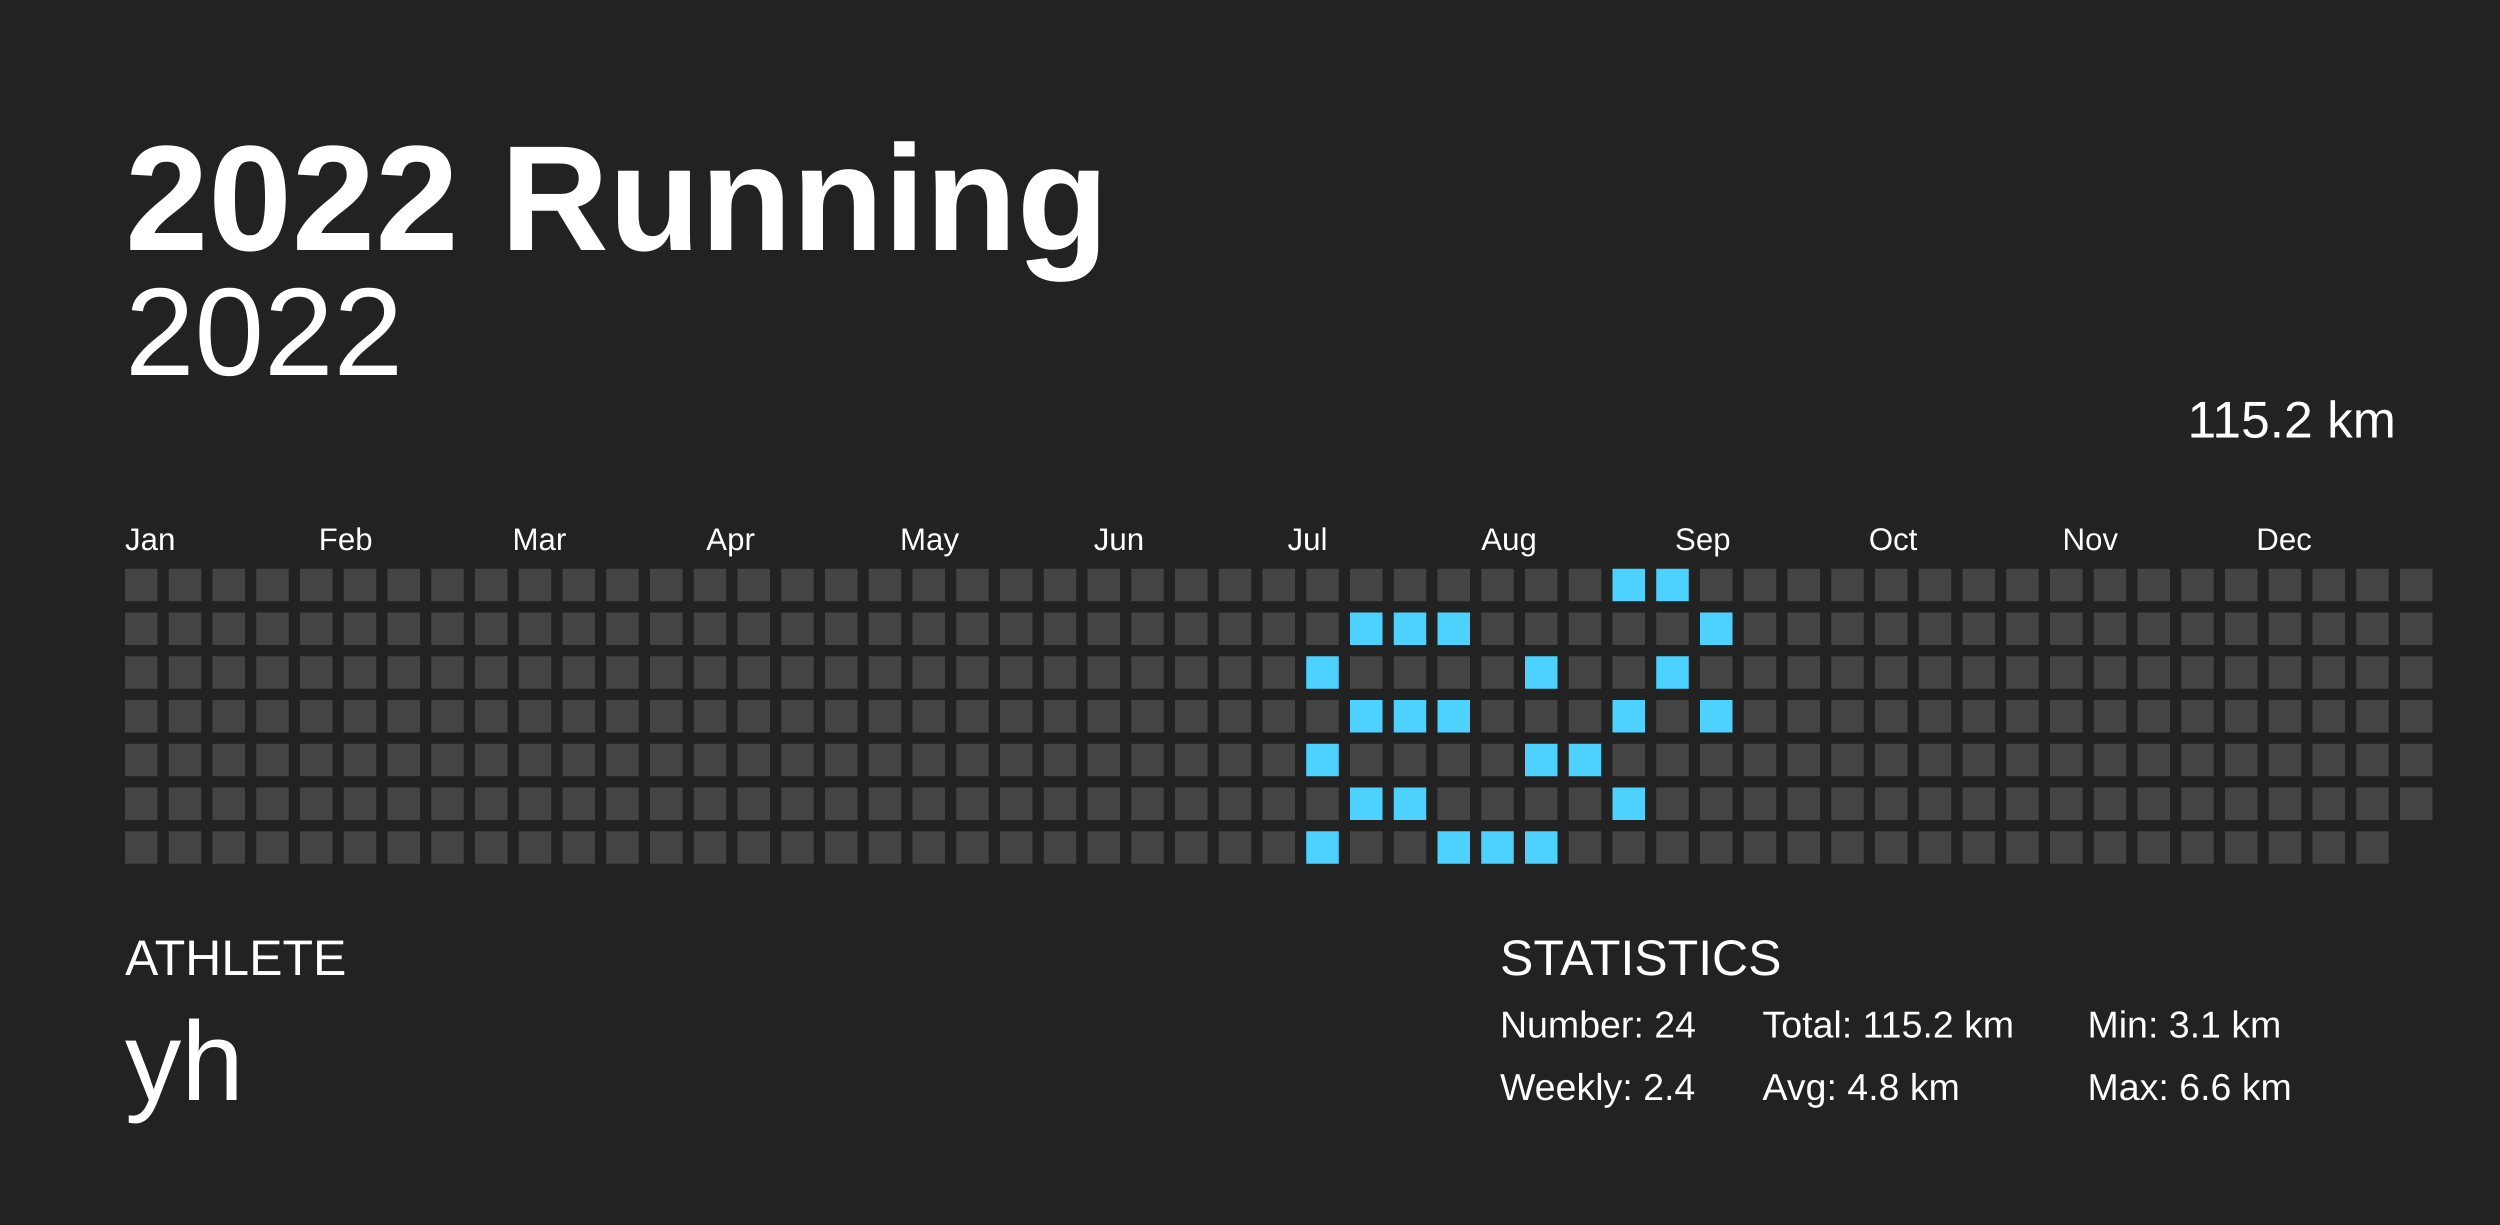
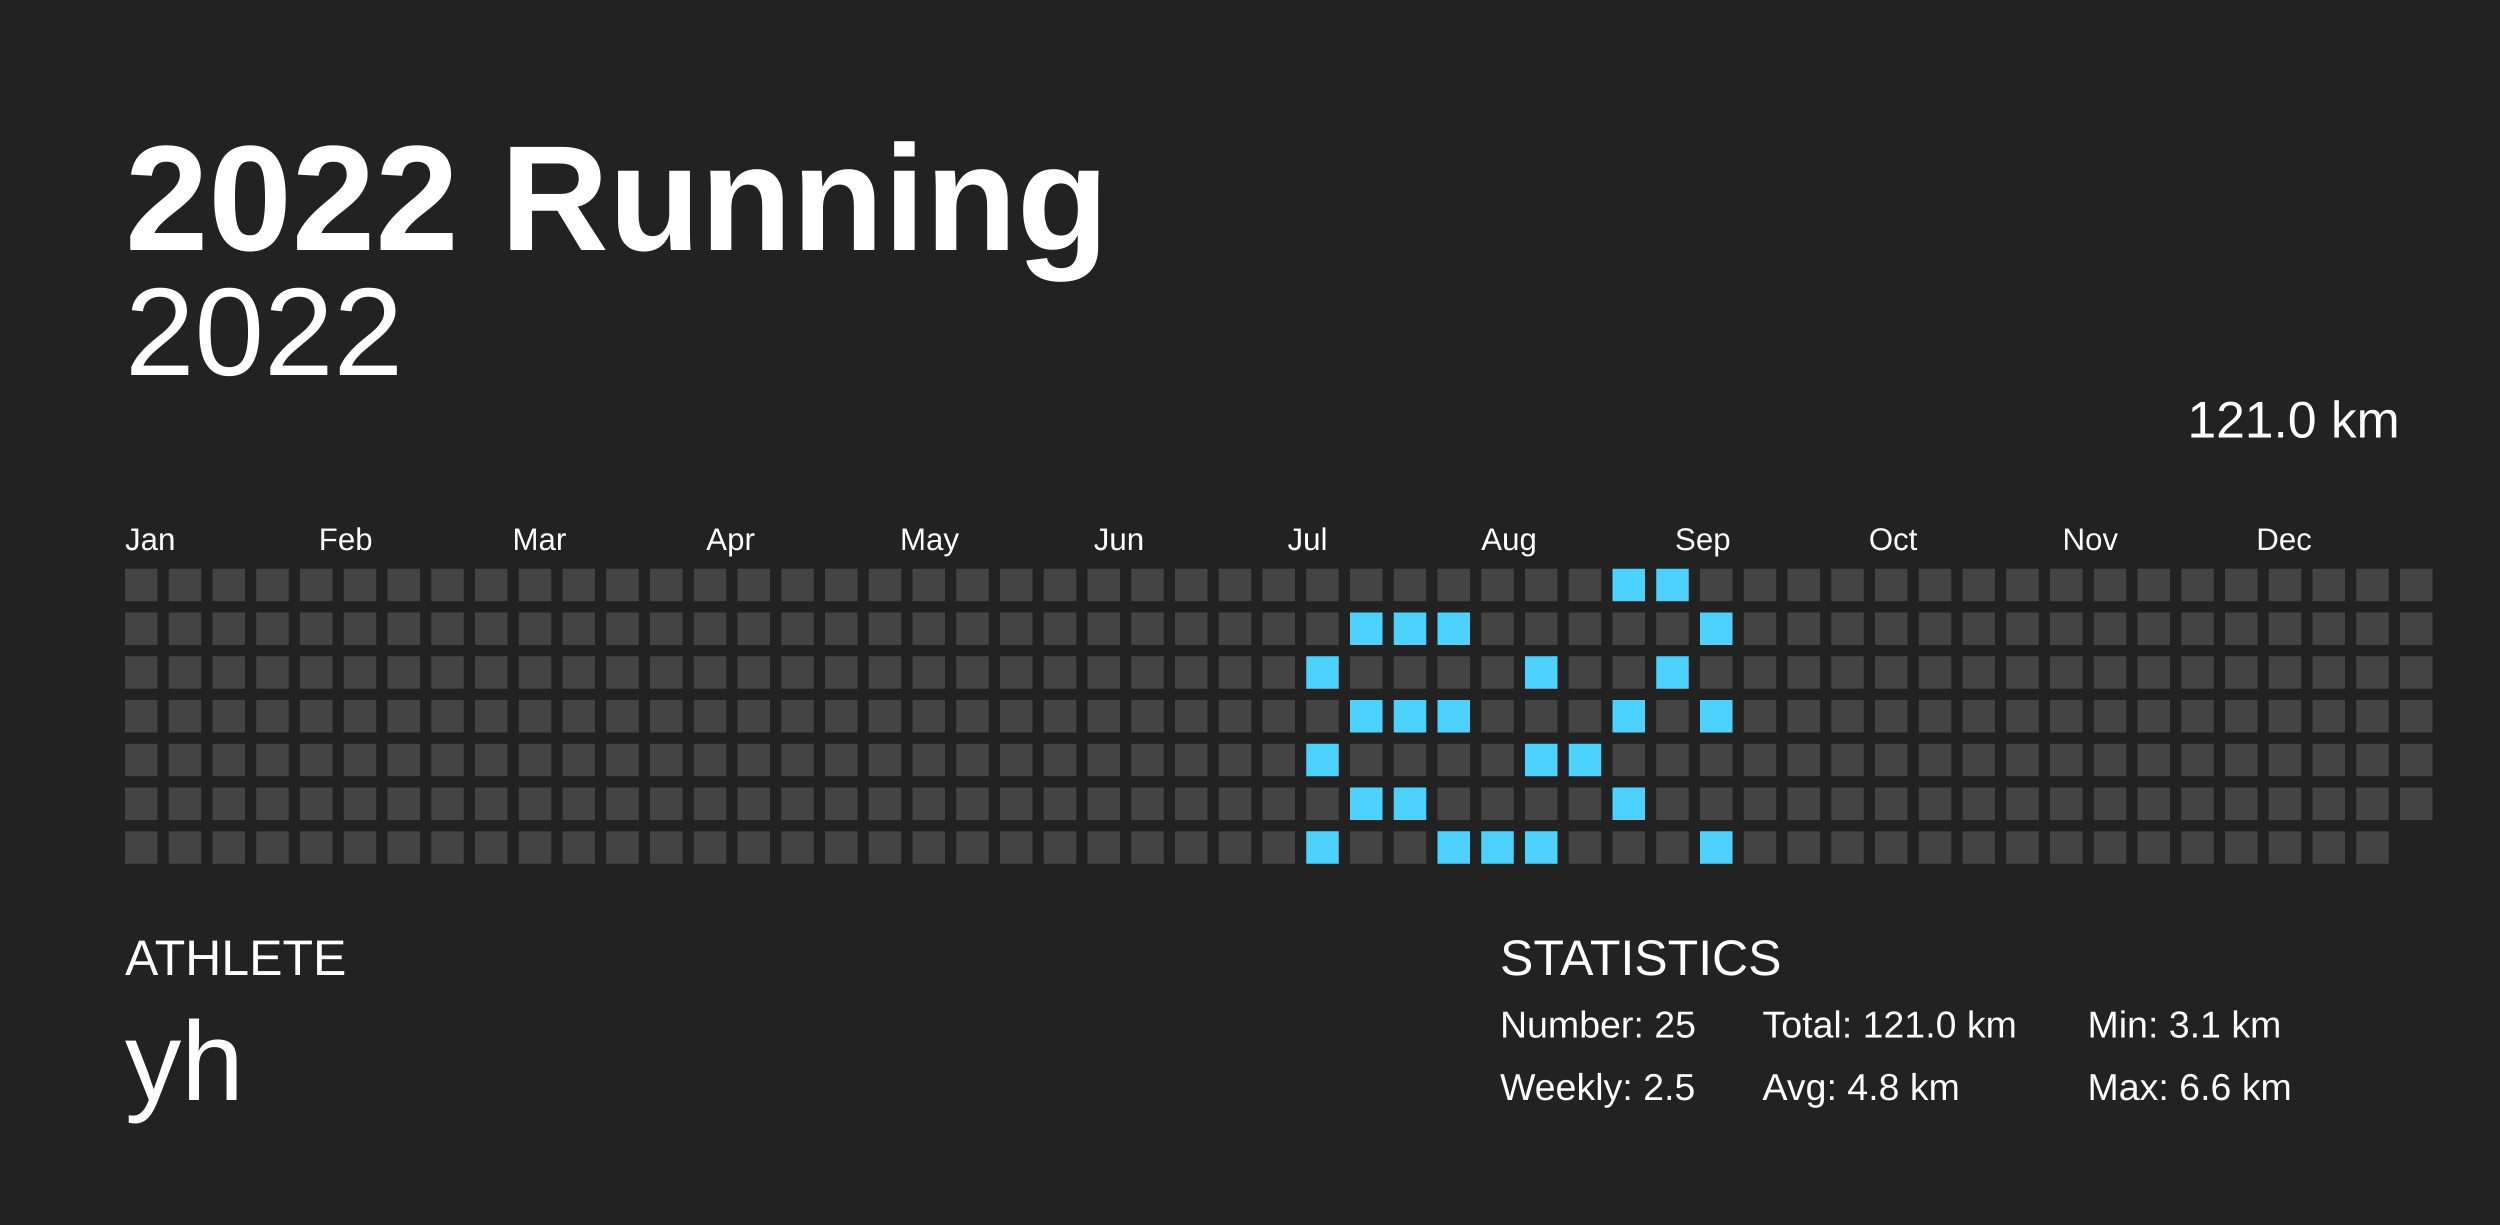
<svg xmlns="http://www.w3.org/2000/svg" baseProfile="full" height="98mm" version="1.1" viewBox="0,0,200,98" width="200mm">
  <defs />
  <rect fill="#222222" height="98" width="200" x="0" y="0" />
  <text fill="#FFFFFF" style="font-size:12px; font-family:Arial; font-weight:bold;" x="10" y="20">2022 Running</text>
  <text fill="#FFFFFF" style="font-size:4px; font-family:Arial" x="10" y="78">ATHLETE</text>
  <text fill="#FFFFFF" style="font-size:9px; font-family:Arial" x="10" y="88">yh</text>
  <text fill="#FFFFFF" style="font-size:4px; font-family:Arial" x="120" y="78">STATISTICS</text>
-   <text fill="#FFFFFF" style="font-size:3px; font-family:Arial" x="120" y="83">Number: 24</text>
-   <text fill="#FFFFFF" style="font-size:3px; font-family:Arial" x="120" y="88">Weekly: 2.4</text>
-   <text fill="#FFFFFF" style="font-size:3px; font-family:Arial" x="141" y="83">Total: 115.2 km</text>
+   <text fill="#FFFFFF" style="font-size:3px; font-family:Arial" x="120" y="83">Number: 25</text>
+   <text fill="#FFFFFF" style="font-size:3px; font-family:Arial" x="120" y="88">Weekly: 2.5</text>
+   <text fill="#FFFFFF" style="font-size:3px; font-family:Arial" x="141" y="83">Total: 121.0 km</text>
  <text fill="#FFFFFF" style="font-size:3px; font-family:Arial" x="141" y="88">Avg: 4.8 km</text>
  <text fill="#FFFFFF" style="font-size:3px; font-family:Arial" x="167" y="83">Min: 3.1 km</text>
  <text fill="#FFFFFF" style="font-size:3px; font-family:Arial" x="167" y="88">Max: 6.6 km</text>
  <text alignment-baseline="hanging" fill="#FFFFFF" style="font-size:10.0px; font-family:Arial;" x="10" y="30">2022</text>
-   <text alignment-baseline="hanging" fill="#FFFFFF" style="font-size:4.125px; font-family:Arial;" x="175" y="35">115.2 km</text>
+   <text alignment-baseline="hanging" fill="#FFFFFF" style="font-size:4.125px; font-family:Arial;" x="175" y="35">121.0 km</text>
  <text fill="#FFFFFF" style="font-size:2.5px; font-family:Arial" x="10.0" y="44">Jan</text>
  <text fill="#FFFFFF" style="font-size:2.5px; font-family:Arial" x="25.5" y="44">Feb</text>
  <text fill="#FFFFFF" style="font-size:2.5px; font-family:Arial" x="41.0" y="44">Mar</text>
  <text fill="#FFFFFF" style="font-size:2.5px; font-family:Arial" x="56.5" y="44">Apr</text>
  <text fill="#FFFFFF" style="font-size:2.5px; font-family:Arial" x="72.0" y="44">May</text>
  <text fill="#FFFFFF" style="font-size:2.5px; font-family:Arial" x="87.5" y="44">Jun</text>
  <text fill="#FFFFFF" style="font-size:2.5px; font-family:Arial" x="103.0" y="44">Jul</text>
  <text fill="#FFFFFF" style="font-size:2.5px; font-family:Arial" x="118.5" y="44">Aug</text>
  <text fill="#FFFFFF" style="font-size:2.5px; font-family:Arial" x="134.0" y="44">Sep</text>
  <text fill="#FFFFFF" style="font-size:2.5px; font-family:Arial" x="149.5" y="44">Oct</text>
  <text fill="#FFFFFF" style="font-size:2.5px; font-family:Arial" x="165.0" y="44">Nov</text>
  <text fill="#FFFFFF" style="font-size:2.5px; font-family:Arial" x="180.5" y="44">Dec</text>
  <rect fill="#444444" height="2.6" width="2.6" x="10.0" y="45.5" />
  <rect fill="#444444" height="2.6" width="2.6" x="10.0" y="49.0" />
  <rect fill="#444444" height="2.6" width="2.6" x="10.0" y="52.5" />
  <rect fill="#444444" height="2.6" width="2.6" x="10.0" y="56.0" />
  <rect fill="#444444" height="2.6" width="2.6" x="10.0" y="59.5" />
  <rect fill="#444444" height="2.6" width="2.6" x="10.0" y="63.0" />
  <rect fill="#444444" height="2.6" width="2.6" x="10.0" y="66.5" />
  <rect fill="#444444" height="2.6" width="2.6" x="13.5" y="45.5" />
  <rect fill="#444444" height="2.6" width="2.6" x="13.5" y="49.0" />
  <rect fill="#444444" height="2.6" width="2.6" x="13.5" y="52.5" />
  <rect fill="#444444" height="2.6" width="2.6" x="13.5" y="56.0" />
  <rect fill="#444444" height="2.6" width="2.6" x="13.5" y="59.5" />
  <rect fill="#444444" height="2.6" width="2.6" x="13.5" y="63.0" />
  <rect fill="#444444" height="2.6" width="2.6" x="13.5" y="66.5" />
  <rect fill="#444444" height="2.6" width="2.6" x="17.0" y="45.5" />
  <rect fill="#444444" height="2.6" width="2.6" x="17.0" y="49.0" />
  <rect fill="#444444" height="2.6" width="2.6" x="17.0" y="52.5" />
  <rect fill="#444444" height="2.6" width="2.6" x="17.0" y="56.0" />
  <rect fill="#444444" height="2.6" width="2.6" x="17.0" y="59.5" />
  <rect fill="#444444" height="2.6" width="2.6" x="17.0" y="63.0" />
  <rect fill="#444444" height="2.6" width="2.6" x="17.0" y="66.5" />
  <rect fill="#444444" height="2.6" width="2.6" x="20.5" y="45.5" />
  <rect fill="#444444" height="2.6" width="2.6" x="20.5" y="49.0" />
  <rect fill="#444444" height="2.6" width="2.6" x="20.5" y="52.5" />
  <rect fill="#444444" height="2.6" width="2.6" x="20.5" y="56.0" />
  <rect fill="#444444" height="2.6" width="2.6" x="20.5" y="59.5" />
  <rect fill="#444444" height="2.6" width="2.6" x="20.5" y="63.0" />
  <rect fill="#444444" height="2.6" width="2.6" x="20.5" y="66.5" />
  <rect fill="#444444" height="2.6" width="2.6" x="24.0" y="45.5" />
  <rect fill="#444444" height="2.6" width="2.6" x="24.0" y="49.0" />
  <rect fill="#444444" height="2.6" width="2.6" x="24.0" y="52.5" />
  <rect fill="#444444" height="2.6" width="2.6" x="24.0" y="56.0" />
  <rect fill="#444444" height="2.6" width="2.6" x="24.0" y="59.5" />
  <rect fill="#444444" height="2.6" width="2.6" x="24.0" y="63.0" />
  <rect fill="#444444" height="2.6" width="2.6" x="24.0" y="66.5" />
  <rect fill="#444444" height="2.6" width="2.6" x="27.5" y="45.5" />
  <rect fill="#444444" height="2.6" width="2.6" x="27.5" y="49.0" />
  <rect fill="#444444" height="2.6" width="2.6" x="27.5" y="52.5" />
  <rect fill="#444444" height="2.6" width="2.6" x="27.5" y="56.0" />
  <rect fill="#444444" height="2.6" width="2.6" x="27.5" y="59.5" />
  <rect fill="#444444" height="2.6" width="2.6" x="27.5" y="63.0" />
  <rect fill="#444444" height="2.6" width="2.6" x="27.5" y="66.5" />
  <rect fill="#444444" height="2.6" width="2.6" x="31.0" y="45.5" />
  <rect fill="#444444" height="2.6" width="2.6" x="31.0" y="49.0" />
  <rect fill="#444444" height="2.6" width="2.6" x="31.0" y="52.5" />
  <rect fill="#444444" height="2.6" width="2.6" x="31.0" y="56.0" />
  <rect fill="#444444" height="2.6" width="2.6" x="31.0" y="59.5" />
  <rect fill="#444444" height="2.6" width="2.6" x="31.0" y="63.0" />
  <rect fill="#444444" height="2.6" width="2.6" x="31.0" y="66.5" />
  <rect fill="#444444" height="2.6" width="2.6" x="34.5" y="45.5" />
  <rect fill="#444444" height="2.6" width="2.6" x="34.5" y="49.0" />
  <rect fill="#444444" height="2.6" width="2.6" x="34.5" y="52.5" />
  <rect fill="#444444" height="2.6" width="2.6" x="34.5" y="56.0" />
  <rect fill="#444444" height="2.6" width="2.6" x="34.5" y="59.5" />
  <rect fill="#444444" height="2.6" width="2.6" x="34.5" y="63.0" />
  <rect fill="#444444" height="2.6" width="2.6" x="34.5" y="66.5" />
  <rect fill="#444444" height="2.6" width="2.6" x="38.0" y="45.5" />
  <rect fill="#444444" height="2.6" width="2.6" x="38.0" y="49.0" />
  <rect fill="#444444" height="2.6" width="2.6" x="38.0" y="52.5" />
  <rect fill="#444444" height="2.6" width="2.6" x="38.0" y="56.0" />
  <rect fill="#444444" height="2.6" width="2.6" x="38.0" y="59.5" />
  <rect fill="#444444" height="2.6" width="2.6" x="38.0" y="63.0" />
  <rect fill="#444444" height="2.6" width="2.6" x="38.0" y="66.5" />
  <rect fill="#444444" height="2.6" width="2.6" x="41.5" y="45.5" />
  <rect fill="#444444" height="2.6" width="2.6" x="41.5" y="49.0" />
  <rect fill="#444444" height="2.6" width="2.6" x="41.5" y="52.5" />
  <rect fill="#444444" height="2.6" width="2.6" x="41.5" y="56.0" />
  <rect fill="#444444" height="2.6" width="2.6" x="41.5" y="59.5" />
  <rect fill="#444444" height="2.6" width="2.6" x="41.5" y="63.0" />
  <rect fill="#444444" height="2.6" width="2.6" x="41.5" y="66.5" />
  <rect fill="#444444" height="2.6" width="2.6" x="45.0" y="45.5" />
  <rect fill="#444444" height="2.6" width="2.6" x="45.0" y="49.0" />
  <rect fill="#444444" height="2.6" width="2.6" x="45.0" y="52.5" />
  <rect fill="#444444" height="2.6" width="2.6" x="45.0" y="56.0" />
  <rect fill="#444444" height="2.6" width="2.6" x="45.0" y="59.5" />
  <rect fill="#444444" height="2.6" width="2.6" x="45.0" y="63.0" />
  <rect fill="#444444" height="2.6" width="2.6" x="45.0" y="66.5" />
  <rect fill="#444444" height="2.6" width="2.6" x="48.5" y="45.5" />
  <rect fill="#444444" height="2.6" width="2.6" x="48.5" y="49.0" />
  <rect fill="#444444" height="2.6" width="2.6" x="48.5" y="52.5" />
  <rect fill="#444444" height="2.6" width="2.6" x="48.5" y="56.0" />
  <rect fill="#444444" height="2.6" width="2.6" x="48.5" y="59.5" />
  <rect fill="#444444" height="2.6" width="2.6" x="48.5" y="63.0" />
  <rect fill="#444444" height="2.6" width="2.6" x="48.5" y="66.5" />
  <rect fill="#444444" height="2.6" width="2.6" x="52.0" y="45.5" />
  <rect fill="#444444" height="2.6" width="2.6" x="52.0" y="49.0" />
  <rect fill="#444444" height="2.6" width="2.6" x="52.0" y="52.5" />
  <rect fill="#444444" height="2.6" width="2.6" x="52.0" y="56.0" />
  <rect fill="#444444" height="2.6" width="2.6" x="52.0" y="59.5" />
  <rect fill="#444444" height="2.6" width="2.6" x="52.0" y="63.0" />
  <rect fill="#444444" height="2.6" width="2.6" x="52.0" y="66.5" />
  <rect fill="#444444" height="2.6" width="2.6" x="55.5" y="45.5" />
  <rect fill="#444444" height="2.6" width="2.6" x="55.5" y="49.0" />
  <rect fill="#444444" height="2.6" width="2.6" x="55.5" y="52.5" />
  <rect fill="#444444" height="2.6" width="2.6" x="55.5" y="56.0" />
  <rect fill="#444444" height="2.6" width="2.6" x="55.5" y="59.5" />
  <rect fill="#444444" height="2.6" width="2.6" x="55.5" y="63.0" />
  <rect fill="#444444" height="2.6" width="2.6" x="55.5" y="66.5" />
  <rect fill="#444444" height="2.6" width="2.6" x="59.0" y="45.5" />
  <rect fill="#444444" height="2.6" width="2.6" x="59.0" y="49.0" />
  <rect fill="#444444" height="2.6" width="2.6" x="59.0" y="52.5" />
  <rect fill="#444444" height="2.6" width="2.6" x="59.0" y="56.0" />
  <rect fill="#444444" height="2.6" width="2.6" x="59.0" y="59.5" />
  <rect fill="#444444" height="2.6" width="2.6" x="59.0" y="63.0" />
  <rect fill="#444444" height="2.6" width="2.6" x="59.0" y="66.5" />
  <rect fill="#444444" height="2.6" width="2.6" x="62.5" y="45.5" />
  <rect fill="#444444" height="2.6" width="2.6" x="62.5" y="49.0" />
  <rect fill="#444444" height="2.6" width="2.6" x="62.5" y="52.5" />
  <rect fill="#444444" height="2.6" width="2.6" x="62.5" y="56.0" />
  <rect fill="#444444" height="2.6" width="2.6" x="62.5" y="59.5" />
  <rect fill="#444444" height="2.6" width="2.6" x="62.5" y="63.0" />
  <rect fill="#444444" height="2.6" width="2.6" x="62.5" y="66.5" />
  <rect fill="#444444" height="2.6" width="2.6" x="66.0" y="45.5" />
  <rect fill="#444444" height="2.6" width="2.6" x="66.0" y="49.0" />
  <rect fill="#444444" height="2.6" width="2.6" x="66.0" y="52.5" />
  <rect fill="#444444" height="2.6" width="2.6" x="66.0" y="56.0" />
  <rect fill="#444444" height="2.6" width="2.6" x="66.0" y="59.5" />
  <rect fill="#444444" height="2.6" width="2.6" x="66.0" y="63.0" />
  <rect fill="#444444" height="2.6" width="2.6" x="66.0" y="66.5" />
  <rect fill="#444444" height="2.6" width="2.6" x="69.5" y="45.5" />
  <rect fill="#444444" height="2.6" width="2.6" x="69.5" y="49.0" />
  <rect fill="#444444" height="2.6" width="2.6" x="69.5" y="52.5" />
  <rect fill="#444444" height="2.6" width="2.6" x="69.5" y="56.0" />
  <rect fill="#444444" height="2.6" width="2.6" x="69.5" y="59.5" />
  <rect fill="#444444" height="2.6" width="2.6" x="69.5" y="63.0" />
  <rect fill="#444444" height="2.6" width="2.6" x="69.5" y="66.5" />
  <rect fill="#444444" height="2.6" width="2.6" x="73.0" y="45.5" />
  <rect fill="#444444" height="2.6" width="2.6" x="73.0" y="49.0" />
  <rect fill="#444444" height="2.6" width="2.6" x="73.0" y="52.5" />
  <rect fill="#444444" height="2.6" width="2.6" x="73.0" y="56.0" />
  <rect fill="#444444" height="2.6" width="2.6" x="73.0" y="59.5" />
  <rect fill="#444444" height="2.6" width="2.6" x="73.0" y="63.0" />
  <rect fill="#444444" height="2.6" width="2.6" x="73.0" y="66.5" />
  <rect fill="#444444" height="2.6" width="2.6" x="76.5" y="45.5" />
  <rect fill="#444444" height="2.6" width="2.6" x="76.5" y="49.0" />
  <rect fill="#444444" height="2.6" width="2.6" x="76.5" y="52.5" />
  <rect fill="#444444" height="2.6" width="2.6" x="76.5" y="56.0" />
  <rect fill="#444444" height="2.6" width="2.6" x="76.5" y="59.5" />
  <rect fill="#444444" height="2.6" width="2.6" x="76.5" y="63.0" />
  <rect fill="#444444" height="2.6" width="2.6" x="76.5" y="66.5" />
  <rect fill="#444444" height="2.6" width="2.6" x="80.0" y="45.5" />
  <rect fill="#444444" height="2.6" width="2.6" x="80.0" y="49.0" />
  <rect fill="#444444" height="2.6" width="2.6" x="80.0" y="52.5" />
  <rect fill="#444444" height="2.6" width="2.6" x="80.0" y="56.0" />
  <rect fill="#444444" height="2.6" width="2.6" x="80.0" y="59.5" />
  <rect fill="#444444" height="2.6" width="2.6" x="80.0" y="63.0" />
  <rect fill="#444444" height="2.6" width="2.6" x="80.0" y="66.5" />
  <rect fill="#444444" height="2.6" width="2.6" x="83.5" y="45.5" />
  <rect fill="#444444" height="2.6" width="2.6" x="83.5" y="49.0" />
  <rect fill="#444444" height="2.6" width="2.6" x="83.5" y="52.5" />
  <rect fill="#444444" height="2.6" width="2.6" x="83.5" y="56.0" />
  <rect fill="#444444" height="2.6" width="2.6" x="83.5" y="59.5" />
  <rect fill="#444444" height="2.6" width="2.6" x="83.5" y="63.0" />
  <rect fill="#444444" height="2.6" width="2.6" x="83.5" y="66.5" />
  <rect fill="#444444" height="2.6" width="2.6" x="87.0" y="45.5" />
  <rect fill="#444444" height="2.6" width="2.6" x="87.0" y="49.0" />
  <rect fill="#444444" height="2.6" width="2.6" x="87.0" y="52.5" />
  <rect fill="#444444" height="2.6" width="2.6" x="87.0" y="56.0" />
  <rect fill="#444444" height="2.6" width="2.6" x="87.0" y="59.5" />
  <rect fill="#444444" height="2.6" width="2.6" x="87.0" y="63.0" />
  <rect fill="#444444" height="2.6" width="2.6" x="87.0" y="66.5" />
  <rect fill="#444444" height="2.6" width="2.6" x="90.5" y="45.5" />
  <rect fill="#444444" height="2.6" width="2.6" x="90.5" y="49.0" />
  <rect fill="#444444" height="2.6" width="2.6" x="90.5" y="52.5" />
  <rect fill="#444444" height="2.6" width="2.6" x="90.5" y="56.0" />
  <rect fill="#444444" height="2.6" width="2.6" x="90.5" y="59.5" />
  <rect fill="#444444" height="2.6" width="2.6" x="90.5" y="63.0" />
  <rect fill="#444444" height="2.6" width="2.6" x="90.5" y="66.5" />
  <rect fill="#444444" height="2.6" width="2.6" x="94.0" y="45.5" />
  <rect fill="#444444" height="2.6" width="2.6" x="94.0" y="49.0" />
  <rect fill="#444444" height="2.6" width="2.6" x="94.0" y="52.5" />
  <rect fill="#444444" height="2.6" width="2.6" x="94.0" y="56.0" />
  <rect fill="#444444" height="2.6" width="2.6" x="94.0" y="59.5" />
  <rect fill="#444444" height="2.6" width="2.6" x="94.0" y="63.0" />
  <rect fill="#444444" height="2.6" width="2.6" x="94.0" y="66.5" />
  <rect fill="#444444" height="2.6" width="2.6" x="97.5" y="45.5" />
  <rect fill="#444444" height="2.6" width="2.6" x="97.5" y="49.0" />
  <rect fill="#444444" height="2.6" width="2.6" x="97.5" y="52.5" />
  <rect fill="#444444" height="2.6" width="2.6" x="97.5" y="56.0" />
  <rect fill="#444444" height="2.6" width="2.6" x="97.5" y="59.5" />
  <rect fill="#444444" height="2.6" width="2.6" x="97.5" y="63.0" />
  <rect fill="#444444" height="2.6" width="2.6" x="97.5" y="66.5" />
  <rect fill="#444444" height="2.6" width="2.6" x="101.0" y="45.5" />
  <rect fill="#444444" height="2.6" width="2.6" x="101.0" y="49.0" />
  <rect fill="#444444" height="2.6" width="2.6" x="101.0" y="52.5" />
  <rect fill="#444444" height="2.6" width="2.6" x="101.0" y="56.0" />
  <rect fill="#444444" height="2.6" width="2.6" x="101.0" y="59.5" />
  <rect fill="#444444" height="2.6" width="2.6" x="101.0" y="63.0" />
  <rect fill="#444444" height="2.6" width="2.6" x="101.0" y="66.5" />
  <rect fill="#444444" height="2.6" width="2.6" x="104.5" y="45.5" />
  <rect fill="#444444" height="2.6" width="2.6" x="104.5" y="49.0" />
  <rect fill="#4dd2ff" height="2.6" width="2.6" x="104.5" y="52.5" />
  <rect fill="#444444" height="2.6" width="2.6" x="104.5" y="56.0" />
  <rect fill="#4dd2ff" height="2.6" width="2.6" x="104.5" y="59.5" />
  <rect fill="#444444" height="2.6" width="2.6" x="104.5" y="63.0" />
  <rect fill="#4dd2ff" height="2.6" width="2.6" x="104.5" y="66.5" />
  <rect fill="#444444" height="2.6" width="2.6" x="108.0" y="45.5" />
  <rect fill="#4dd2ff" height="2.6" width="2.6" x="108.0" y="49.0" />
  <rect fill="#444444" height="2.6" width="2.6" x="108.0" y="52.5" />
  <rect fill="#4dd2ff" height="2.6" width="2.6" x="108.0" y="56.0" />
  <rect fill="#444444" height="2.6" width="2.6" x="108.0" y="59.5" />
  <rect fill="#4dd2ff" height="2.6" width="2.6" x="108.0" y="63.0" />
  <rect fill="#444444" height="2.6" width="2.6" x="108.0" y="66.5" />
  <rect fill="#444444" height="2.6" width="2.6" x="111.5" y="45.5" />
  <rect fill="#4dd2ff" height="2.6" width="2.6" x="111.5" y="49.0" />
  <rect fill="#444444" height="2.6" width="2.6" x="111.5" y="52.5" />
  <rect fill="#4dd2ff" height="2.6" width="2.6" x="111.5" y="56.0" />
  <rect fill="#444444" height="2.6" width="2.6" x="111.5" y="59.5" />
  <rect fill="#4dd2ff" height="2.6" width="2.6" x="111.5" y="63.0" />
  <rect fill="#444444" height="2.6" width="2.6" x="111.5" y="66.5" />
  <rect fill="#444444" height="2.6" width="2.6" x="115.0" y="45.5" />
  <rect fill="#4dd2ff" height="2.6" width="2.6" x="115.0" y="49.0" />
  <rect fill="#444444" height="2.6" width="2.6" x="115.0" y="52.5" />
  <rect fill="#4dd2ff" height="2.6" width="2.6" x="115.0" y="56.0" />
  <rect fill="#444444" height="2.6" width="2.6" x="115.0" y="59.5" />
  <rect fill="#444444" height="2.6" width="2.6" x="115.0" y="63.0" />
  <rect fill="#4dd2ff" height="2.6" width="2.6" x="115.0" y="66.5" />
  <rect fill="#444444" height="2.6" width="2.6" x="118.5" y="45.5" />
  <rect fill="#444444" height="2.6" width="2.6" x="118.5" y="49.0" />
  <rect fill="#444444" height="2.6" width="2.6" x="118.5" y="52.5" />
  <rect fill="#444444" height="2.6" width="2.6" x="118.5" y="56.0" />
  <rect fill="#444444" height="2.6" width="2.6" x="118.5" y="59.5" />
  <rect fill="#444444" height="2.6" width="2.6" x="118.5" y="63.0" />
  <rect fill="#4dd2ff" height="2.6" width="2.6" x="118.5" y="66.5" />
  <rect fill="#444444" height="2.6" width="2.6" x="122.0" y="45.5" />
  <rect fill="#444444" height="2.6" width="2.6" x="122.0" y="49.0" />
  <rect fill="#4dd2ff" height="2.6" width="2.6" x="122.0" y="52.5" />
  <rect fill="#444444" height="2.6" width="2.6" x="122.0" y="56.0" />
  <rect fill="#4dd2ff" height="2.6" width="2.6" x="122.0" y="59.5" />
  <rect fill="#444444" height="2.6" width="2.6" x="122.0" y="63.0" />
  <rect fill="#4dd2ff" height="2.6" width="2.6" x="122.0" y="66.5" />
  <rect fill="#444444" height="2.6" width="2.6" x="125.5" y="45.5" />
  <rect fill="#444444" height="2.6" width="2.6" x="125.5" y="49.0" />
  <rect fill="#444444" height="2.6" width="2.6" x="125.5" y="52.5" />
  <rect fill="#444444" height="2.6" width="2.6" x="125.5" y="56.0" />
  <rect fill="#4dd2ff" height="2.6" width="2.6" x="125.5" y="59.5" />
  <rect fill="#444444" height="2.6" width="2.6" x="125.5" y="63.0" />
  <rect fill="#444444" height="2.6" width="2.6" x="125.5" y="66.5" />
  <rect fill="#4dd2ff" height="2.6" width="2.6" x="129.0" y="45.5" />
  <rect fill="#444444" height="2.6" width="2.6" x="129.0" y="49.0" />
  <rect fill="#444444" height="2.6" width="2.6" x="129.0" y="52.5" />
  <rect fill="#4dd2ff" height="2.6" width="2.6" x="129.0" y="56.0" />
  <rect fill="#444444" height="2.6" width="2.6" x="129.0" y="59.5" />
  <rect fill="#4dd2ff" height="2.6" width="2.6" x="129.0" y="63.0" />
  <rect fill="#444444" height="2.6" width="2.6" x="129.0" y="66.5" />
  <rect fill="#4dd2ff" height="2.6" width="2.6" x="132.5" y="45.5" />
  <rect fill="#444444" height="2.6" width="2.6" x="132.5" y="49.0" />
  <rect fill="#4dd2ff" height="2.6" width="2.6" x="132.5" y="52.5" />
  <rect fill="#444444" height="2.6" width="2.6" x="132.5" y="56.0" />
  <rect fill="#444444" height="2.6" width="2.6" x="132.5" y="59.5" />
  <rect fill="#444444" height="2.6" width="2.6" x="132.5" y="63.0" />
  <rect fill="#444444" height="2.6" width="2.6" x="132.5" y="66.5" />
  <rect fill="#444444" height="2.6" width="2.6" x="136.0" y="45.5" />
  <rect fill="#4dd2ff" height="2.6" width="2.6" x="136.0" y="49.0" />
  <rect fill="#444444" height="2.6" width="2.6" x="136.0" y="52.5" />
  <rect fill="#4dd2ff" height="2.6" width="2.6" x="136.0" y="56.0" />
  <rect fill="#444444" height="2.6" width="2.6" x="136.0" y="59.5" />
  <rect fill="#444444" height="2.6" width="2.6" x="136.0" y="63.0" />
-   <rect fill="#444444" height="2.6" width="2.6" x="136.0" y="66.5" />
+   <rect fill="#4dd2ff" height="2.6" width="2.6" x="136.0" y="66.5" />
  <rect fill="#444444" height="2.6" width="2.6" x="139.5" y="45.5" />
  <rect fill="#444444" height="2.6" width="2.6" x="139.5" y="49.0" />
  <rect fill="#444444" height="2.6" width="2.6" x="139.5" y="52.5" />
  <rect fill="#444444" height="2.6" width="2.6" x="139.5" y="56.0" />
  <rect fill="#444444" height="2.6" width="2.6" x="139.5" y="59.5" />
  <rect fill="#444444" height="2.6" width="2.6" x="139.5" y="63.0" />
  <rect fill="#444444" height="2.6" width="2.6" x="139.5" y="66.5" />
  <rect fill="#444444" height="2.6" width="2.6" x="143.0" y="45.5" />
  <rect fill="#444444" height="2.6" width="2.6" x="143.0" y="49.0" />
  <rect fill="#444444" height="2.6" width="2.6" x="143.0" y="52.5" />
  <rect fill="#444444" height="2.6" width="2.6" x="143.0" y="56.0" />
  <rect fill="#444444" height="2.6" width="2.6" x="143.0" y="59.5" />
  <rect fill="#444444" height="2.6" width="2.6" x="143.0" y="63.0" />
  <rect fill="#444444" height="2.6" width="2.6" x="143.0" y="66.5" />
  <rect fill="#444444" height="2.6" width="2.6" x="146.5" y="45.5" />
  <rect fill="#444444" height="2.6" width="2.6" x="146.5" y="49.0" />
  <rect fill="#444444" height="2.6" width="2.6" x="146.5" y="52.5" />
  <rect fill="#444444" height="2.6" width="2.6" x="146.5" y="56.0" />
  <rect fill="#444444" height="2.6" width="2.6" x="146.5" y="59.5" />
  <rect fill="#444444" height="2.6" width="2.6" x="146.5" y="63.0" />
  <rect fill="#444444" height="2.6" width="2.6" x="146.5" y="66.5" />
  <rect fill="#444444" height="2.6" width="2.6" x="150.0" y="45.5" />
  <rect fill="#444444" height="2.6" width="2.6" x="150.0" y="49.0" />
  <rect fill="#444444" height="2.6" width="2.6" x="150.0" y="52.5" />
  <rect fill="#444444" height="2.6" width="2.6" x="150.0" y="56.0" />
  <rect fill="#444444" height="2.6" width="2.6" x="150.0" y="59.5" />
  <rect fill="#444444" height="2.6" width="2.6" x="150.0" y="63.0" />
  <rect fill="#444444" height="2.6" width="2.6" x="150.0" y="66.5" />
  <rect fill="#444444" height="2.6" width="2.6" x="153.5" y="45.5" />
  <rect fill="#444444" height="2.6" width="2.6" x="153.5" y="49.0" />
  <rect fill="#444444" height="2.6" width="2.6" x="153.5" y="52.5" />
  <rect fill="#444444" height="2.6" width="2.6" x="153.5" y="56.0" />
  <rect fill="#444444" height="2.6" width="2.6" x="153.5" y="59.5" />
  <rect fill="#444444" height="2.6" width="2.6" x="153.5" y="63.0" />
  <rect fill="#444444" height="2.6" width="2.6" x="153.5" y="66.5" />
  <rect fill="#444444" height="2.6" width="2.6" x="157.0" y="45.5" />
  <rect fill="#444444" height="2.6" width="2.6" x="157.0" y="49.0" />
  <rect fill="#444444" height="2.6" width="2.6" x="157.0" y="52.5" />
  <rect fill="#444444" height="2.6" width="2.6" x="157.0" y="56.0" />
  <rect fill="#444444" height="2.6" width="2.6" x="157.0" y="59.5" />
  <rect fill="#444444" height="2.6" width="2.6" x="157.0" y="63.0" />
  <rect fill="#444444" height="2.6" width="2.6" x="157.0" y="66.5" />
  <rect fill="#444444" height="2.6" width="2.6" x="160.5" y="45.5" />
  <rect fill="#444444" height="2.6" width="2.6" x="160.5" y="49.0" />
  <rect fill="#444444" height="2.6" width="2.6" x="160.5" y="52.5" />
  <rect fill="#444444" height="2.6" width="2.6" x="160.5" y="56.0" />
  <rect fill="#444444" height="2.6" width="2.6" x="160.5" y="59.5" />
  <rect fill="#444444" height="2.6" width="2.6" x="160.5" y="63.0" />
  <rect fill="#444444" height="2.6" width="2.6" x="160.5" y="66.5" />
  <rect fill="#444444" height="2.6" width="2.6" x="164.0" y="45.5" />
  <rect fill="#444444" height="2.6" width="2.6" x="164.0" y="49.0" />
  <rect fill="#444444" height="2.6" width="2.6" x="164.0" y="52.5" />
  <rect fill="#444444" height="2.6" width="2.6" x="164.0" y="56.0" />
  <rect fill="#444444" height="2.6" width="2.6" x="164.0" y="59.5" />
  <rect fill="#444444" height="2.6" width="2.6" x="164.0" y="63.0" />
  <rect fill="#444444" height="2.6" width="2.6" x="164.0" y="66.5" />
  <rect fill="#444444" height="2.6" width="2.6" x="167.5" y="45.5" />
  <rect fill="#444444" height="2.6" width="2.6" x="167.5" y="49.0" />
  <rect fill="#444444" height="2.6" width="2.6" x="167.5" y="52.5" />
  <rect fill="#444444" height="2.6" width="2.6" x="167.5" y="56.0" />
  <rect fill="#444444" height="2.6" width="2.6" x="167.5" y="59.5" />
  <rect fill="#444444" height="2.6" width="2.6" x="167.5" y="63.0" />
  <rect fill="#444444" height="2.6" width="2.6" x="167.5" y="66.5" />
  <rect fill="#444444" height="2.6" width="2.6" x="171.0" y="45.5" />
  <rect fill="#444444" height="2.6" width="2.6" x="171.0" y="49.0" />
  <rect fill="#444444" height="2.6" width="2.6" x="171.0" y="52.5" />
  <rect fill="#444444" height="2.6" width="2.6" x="171.0" y="56.0" />
  <rect fill="#444444" height="2.6" width="2.6" x="171.0" y="59.5" />
  <rect fill="#444444" height="2.6" width="2.6" x="171.0" y="63.0" />
  <rect fill="#444444" height="2.6" width="2.6" x="171.0" y="66.5" />
  <rect fill="#444444" height="2.6" width="2.6" x="174.5" y="45.5" />
  <rect fill="#444444" height="2.6" width="2.6" x="174.5" y="49.0" />
  <rect fill="#444444" height="2.6" width="2.6" x="174.5" y="52.5" />
  <rect fill="#444444" height="2.6" width="2.6" x="174.5" y="56.0" />
  <rect fill="#444444" height="2.6" width="2.6" x="174.5" y="59.5" />
  <rect fill="#444444" height="2.6" width="2.6" x="174.5" y="63.0" />
  <rect fill="#444444" height="2.6" width="2.6" x="174.5" y="66.5" />
  <rect fill="#444444" height="2.6" width="2.6" x="178.0" y="45.5" />
  <rect fill="#444444" height="2.6" width="2.6" x="178.0" y="49.0" />
  <rect fill="#444444" height="2.6" width="2.6" x="178.0" y="52.5" />
  <rect fill="#444444" height="2.6" width="2.6" x="178.0" y="56.0" />
  <rect fill="#444444" height="2.6" width="2.6" x="178.0" y="59.5" />
  <rect fill="#444444" height="2.6" width="2.6" x="178.0" y="63.0" />
  <rect fill="#444444" height="2.6" width="2.6" x="178.0" y="66.5" />
  <rect fill="#444444" height="2.6" width="2.6" x="181.5" y="45.5" />
  <rect fill="#444444" height="2.6" width="2.6" x="181.5" y="49.0" />
  <rect fill="#444444" height="2.6" width="2.6" x="181.5" y="52.5" />
  <rect fill="#444444" height="2.6" width="2.6" x="181.5" y="56.0" />
  <rect fill="#444444" height="2.6" width="2.6" x="181.5" y="59.5" />
  <rect fill="#444444" height="2.6" width="2.6" x="181.5" y="63.0" />
  <rect fill="#444444" height="2.6" width="2.6" x="181.5" y="66.5" />
  <rect fill="#444444" height="2.6" width="2.6" x="185.0" y="45.5" />
  <rect fill="#444444" height="2.6" width="2.6" x="185.0" y="49.0" />
  <rect fill="#444444" height="2.6" width="2.6" x="185.0" y="52.5" />
  <rect fill="#444444" height="2.6" width="2.6" x="185.0" y="56.0" />
  <rect fill="#444444" height="2.6" width="2.6" x="185.0" y="59.5" />
  <rect fill="#444444" height="2.6" width="2.6" x="185.0" y="63.0" />
  <rect fill="#444444" height="2.6" width="2.6" x="185.0" y="66.5" />
  <rect fill="#444444" height="2.6" width="2.6" x="188.5" y="45.5" />
  <rect fill="#444444" height="2.6" width="2.6" x="188.5" y="49.0" />
  <rect fill="#444444" height="2.6" width="2.6" x="188.5" y="52.5" />
  <rect fill="#444444" height="2.6" width="2.6" x="188.5" y="56.0" />
  <rect fill="#444444" height="2.6" width="2.6" x="188.5" y="59.5" />
  <rect fill="#444444" height="2.6" width="2.6" x="188.5" y="63.0" />
  <rect fill="#444444" height="2.6" width="2.6" x="188.5" y="66.5" />
  <rect fill="#444444" height="2.6" width="2.6" x="192.0" y="45.5" />
  <rect fill="#444444" height="2.6" width="2.6" x="192.0" y="49.0" />
  <rect fill="#444444" height="2.6" width="2.6" x="192.0" y="52.5" />
  <rect fill="#444444" height="2.6" width="2.6" x="192.0" y="56.0" />
  <rect fill="#444444" height="2.6" width="2.6" x="192.0" y="59.5" />
  <rect fill="#444444" height="2.6" width="2.6" x="192.0" y="63.0" />
</svg>
